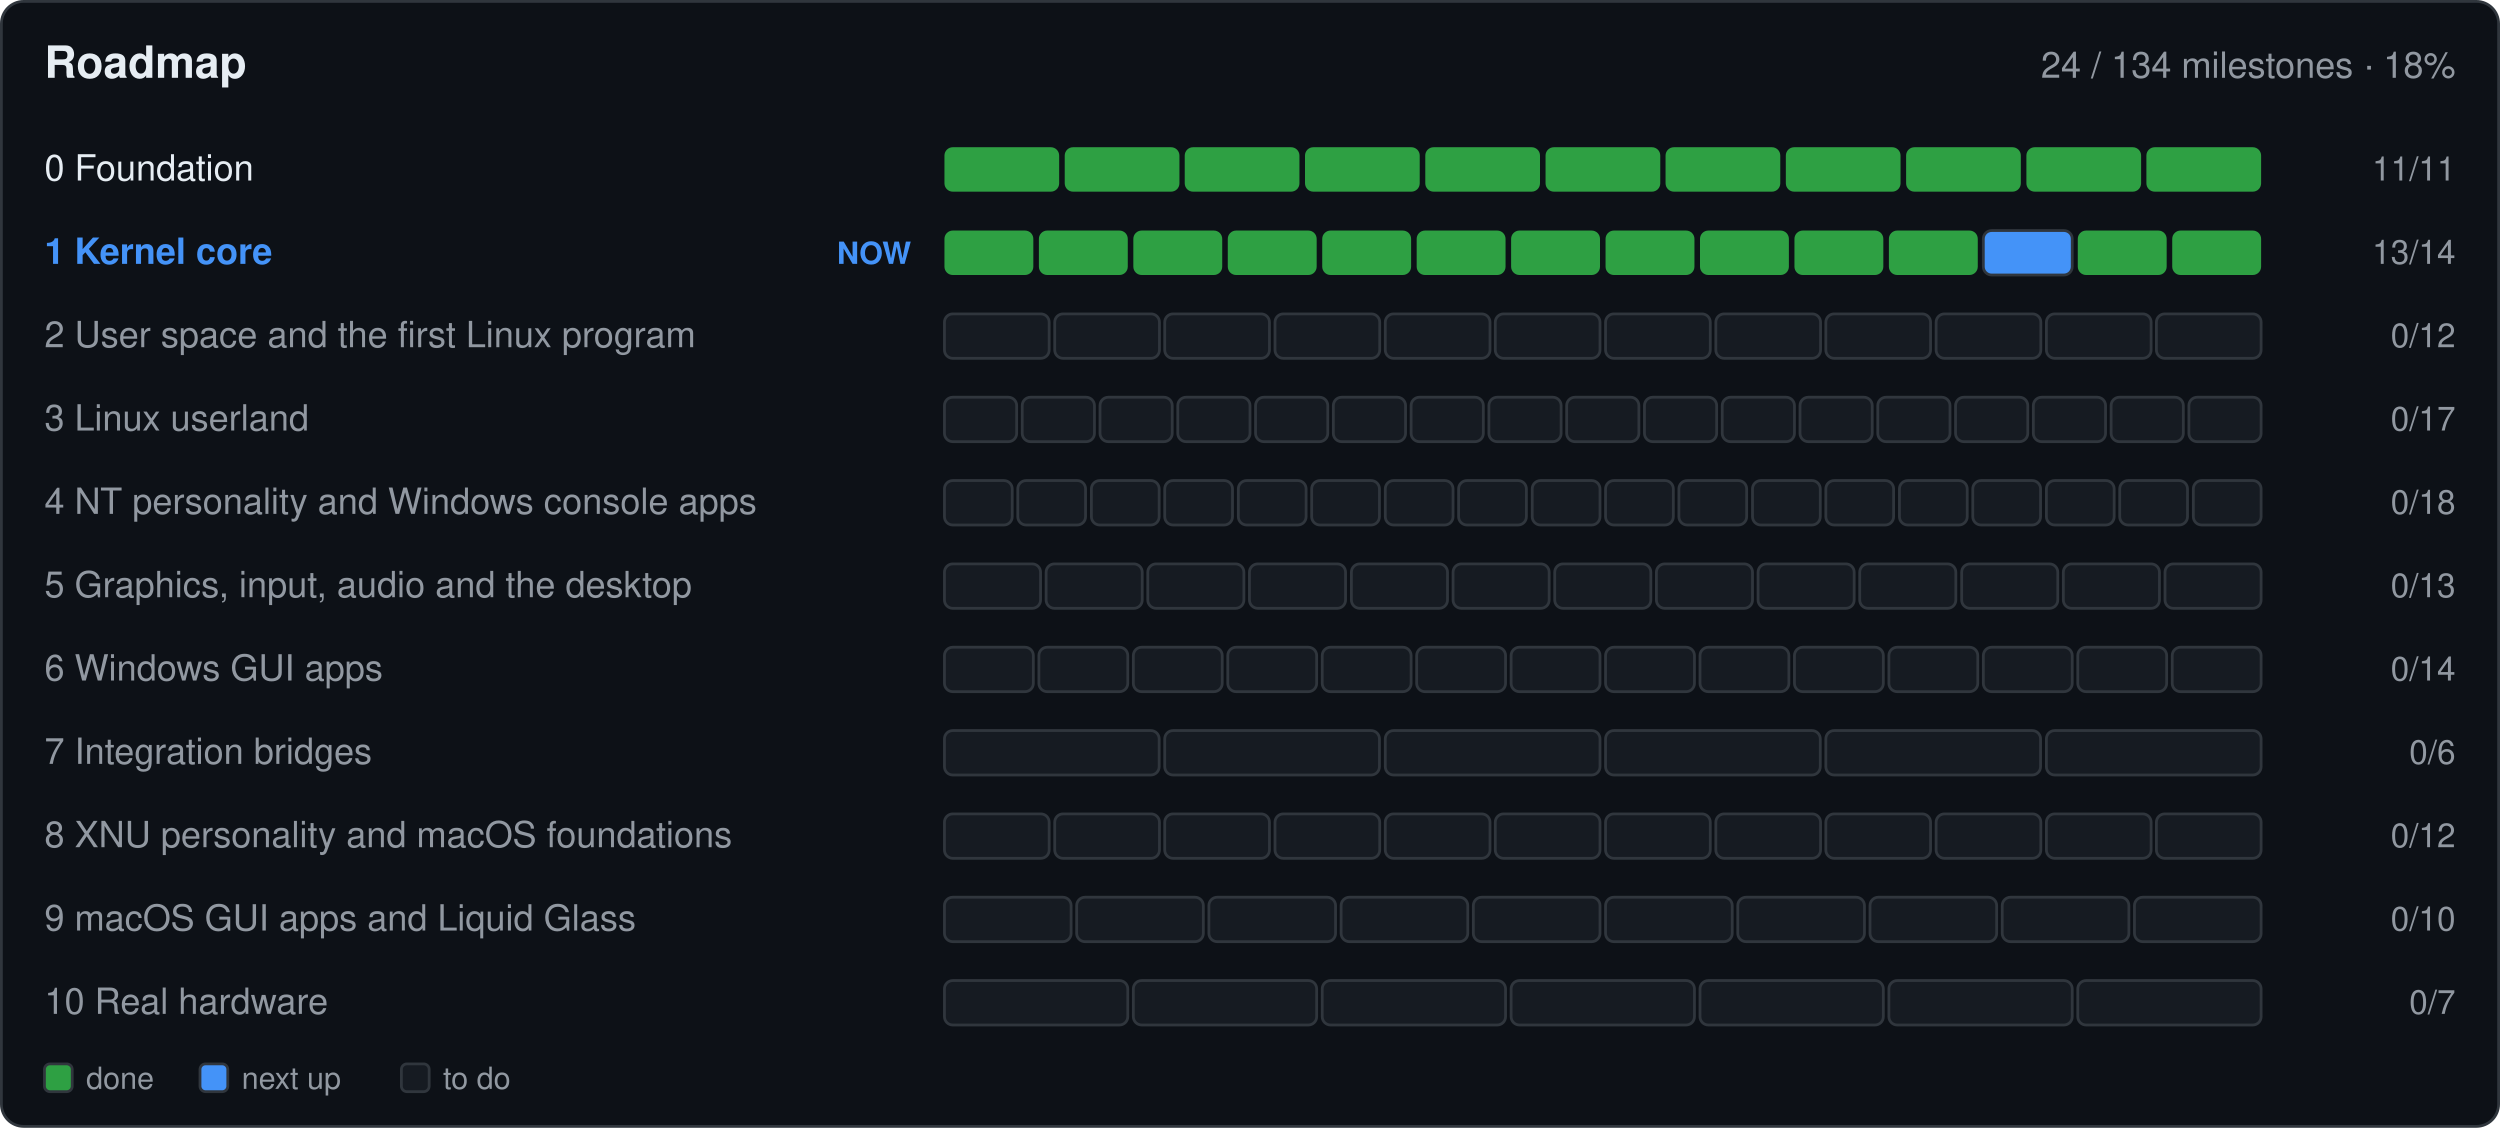
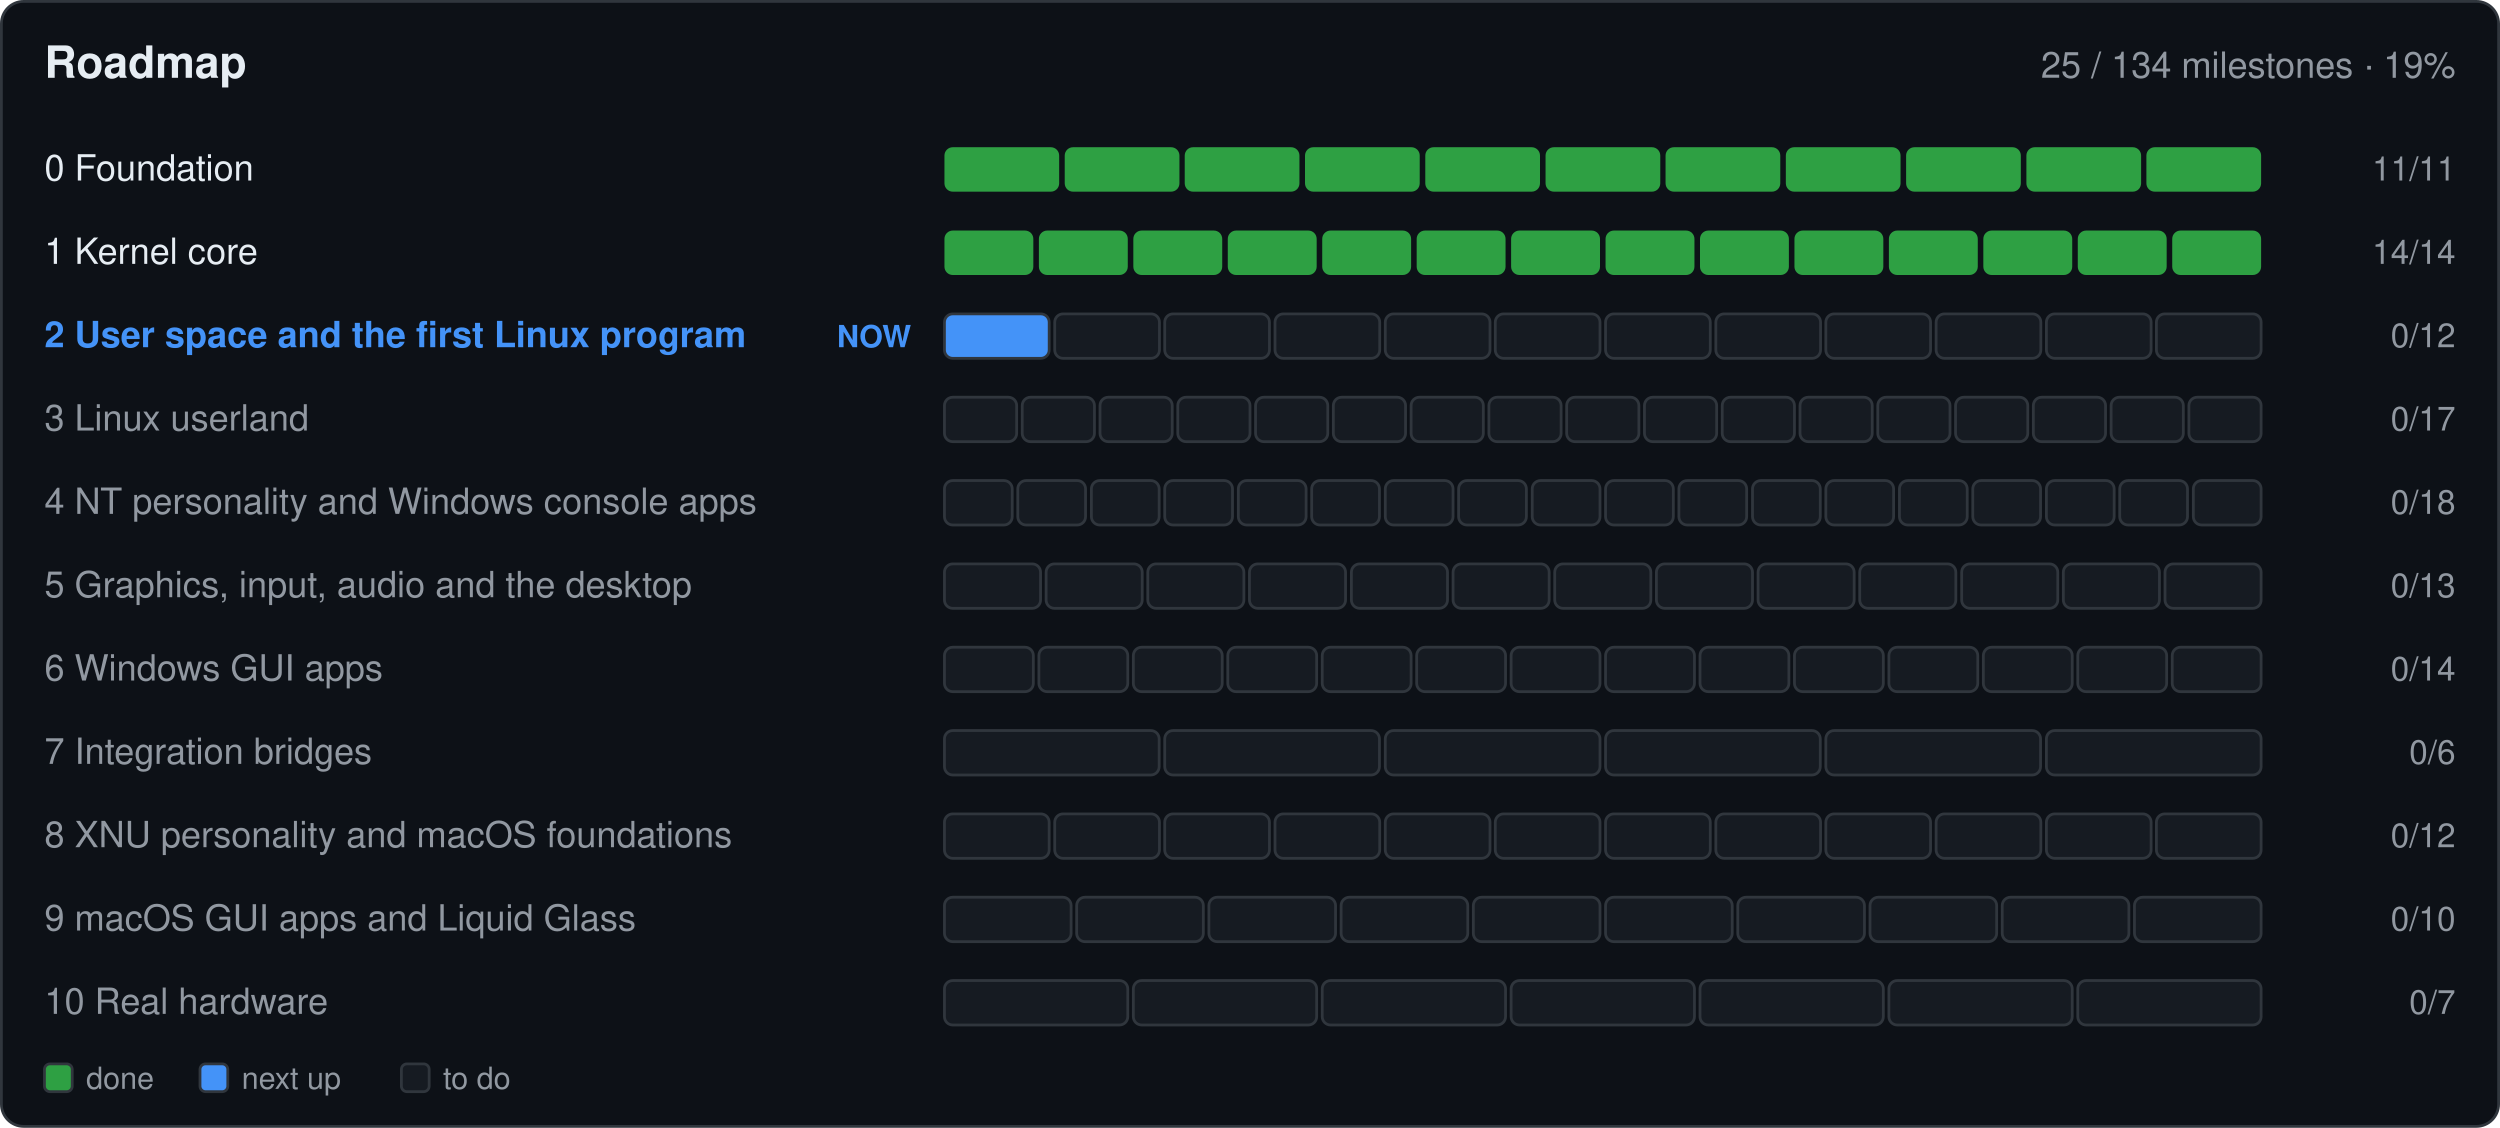
- <svg xmlns="http://www.w3.org/2000/svg" width="900" height="406" viewBox="0 0 900 406" role="img" aria-label="Roadmap: 24 of 134 milestones done">
+ <svg xmlns="http://www.w3.org/2000/svg" width="900" height="406" viewBox="0 0 900 406" role="img" aria-label="Roadmap: 25 of 134 milestones done">
  <rect x="0.5" y="0.5" width="899.0" height="405.0" fill="#0d1117" rx="8" stroke="#30363d" />
  <text x="16.0" y="28.0" font-family="-apple-system,BlinkMacSystemFont,'Segoe UI',Helvetica,Arial,sans-serif" font-size="16" font-weight="600" fill="#e6edf3" text-anchor="start">Roadmap</text>
-   <text x="884.0" y="28.0" font-family="-apple-system,BlinkMacSystemFont,'Segoe UI',Helvetica,Arial,sans-serif" font-size="13" font-weight="400" fill="#9198a1" text-anchor="end">24 / 134 milestones · 18%</text>
+   <text x="884.0" y="28.0" font-family="-apple-system,BlinkMacSystemFont,'Segoe UI',Helvetica,Arial,sans-serif" font-size="13" font-weight="400" fill="#9198a1" text-anchor="end">25 / 134 milestones · 19%</text>
  <text x="16.0" y="65.0" font-family="-apple-system,BlinkMacSystemFont,'Segoe UI',Helvetica,Arial,sans-serif" font-size="13" font-weight="400" fill="#e6edf3" text-anchor="start"> 0  Foundation</text>
  <g>
    <rect x="340.0" y="53.0" width="41.3" height="16.0" fill="#2ea043" rx="3" />
  </g>
  <g>
    <rect x="383.3" y="53.0" width="41.3" height="16.0" fill="#2ea043" rx="3" />
  </g>
  <g>
    <rect x="426.5" y="53.0" width="41.3" height="16.0" fill="#2ea043" rx="3" />
  </g>
  <g>
    <rect x="469.8" y="53.0" width="41.3" height="16.0" fill="#2ea043" rx="3" />
  </g>
  <g>
    <rect x="513.1" y="53.0" width="41.3" height="16.0" fill="#2ea043" rx="3" />
  </g>
  <g>
    <rect x="556.4" y="53.0" width="41.3" height="16.0" fill="#2ea043" rx="3" />
  </g>
  <g>
    <rect x="599.6" y="53.0" width="41.3" height="16.0" fill="#2ea043" rx="3" />
  </g>
  <g>
    <rect x="642.9" y="53.0" width="41.3" height="16.0" fill="#2ea043" rx="3" />
  </g>
  <g>
    <rect x="686.2" y="53.0" width="41.3" height="16.0" fill="#2ea043" rx="3" />
  </g>
  <g>
    <rect x="729.5" y="53.0" width="41.3" height="16.0" fill="#2ea043" rx="3" />
  </g>
  <g>
    <rect x="772.7" y="53.0" width="41.3" height="16.0" fill="#2ea043" rx="3" />
  </g>
  <text x="884.0" y="65.0" font-family="-apple-system,BlinkMacSystemFont,'Segoe UI',Helvetica,Arial,sans-serif" font-size="12" font-weight="400" fill="#9198a1" text-anchor="end">11/11</text>
-   <text x="16.0" y="95.0" font-family="-apple-system,BlinkMacSystemFont,'Segoe UI',Helvetica,Arial,sans-serif" font-size="13" font-weight="600" fill="#4493f8" text-anchor="start"> 1  Kernel core</text>
-   <text x="328.0" y="95.0" font-family="-apple-system,BlinkMacSystemFont,'Segoe UI',Helvetica,Arial,sans-serif" font-size="11" font-weight="600" fill="#4493f8" text-anchor="end">NOW</text>
+   <text x="16.0" y="95.0" font-family="-apple-system,BlinkMacSystemFont,'Segoe UI',Helvetica,Arial,sans-serif" font-size="13" font-weight="400" fill="#e6edf3" text-anchor="start"> 1  Kernel core</text>
  <g>
    <rect x="340.0" y="83.0" width="32.0" height="16.0" fill="#2ea043" rx="3" />
  </g>
  <g>
    <rect x="374.0" y="83.0" width="32.0" height="16.0" fill="#2ea043" rx="3" />
  </g>
  <g>
    <rect x="408.0" y="83.0" width="32.0" height="16.0" fill="#2ea043" rx="3" />
  </g>
  <g>
    <rect x="442.0" y="83.0" width="32.0" height="16.0" fill="#2ea043" rx="3" />
  </g>
  <g>
    <rect x="476.0" y="83.0" width="32.0" height="16.0" fill="#2ea043" rx="3" />
  </g>
  <g>
    <rect x="510.0" y="83.0" width="32.0" height="16.0" fill="#2ea043" rx="3" />
  </g>
  <g>
    <rect x="544.0" y="83.0" width="32.0" height="16.0" fill="#2ea043" rx="3" />
  </g>
  <g>
    <rect x="578.0" y="83.0" width="32.0" height="16.0" fill="#2ea043" rx="3" />
  </g>
  <g>
    <rect x="612.0" y="83.0" width="32.0" height="16.0" fill="#2ea043" rx="3" />
  </g>
  <g>
    <rect x="646.0" y="83.0" width="32.0" height="16.0" fill="#2ea043" rx="3" />
  </g>
  <g>
    <rect x="680.0" y="83.0" width="32.0" height="16.0" fill="#2ea043" rx="3" />
  </g>
  <g>
-     <rect x="714.0" y="83.0" width="32.0" height="16.0" fill="#4493f8" rx="3" stroke="#30363d" />
+     <rect x="714.0" y="83.0" width="32.0" height="16.0" fill="#2ea043" rx="3" />
  </g>
  <g>
    <rect x="748.0" y="83.0" width="32.0" height="16.0" fill="#2ea043" rx="3" />
  </g>
  <g>
    <rect x="782.0" y="83.0" width="32.0" height="16.0" fill="#2ea043" rx="3" />
  </g>
-   <text x="884.0" y="95.0" font-family="-apple-system,BlinkMacSystemFont,'Segoe UI',Helvetica,Arial,sans-serif" font-size="12" font-weight="400" fill="#9198a1" text-anchor="end">13/14</text>
-   <text x="16.0" y="125.0" font-family="-apple-system,BlinkMacSystemFont,'Segoe UI',Helvetica,Arial,sans-serif" font-size="13" font-weight="400" fill="#9198a1" text-anchor="start"> 2  User space and the first Linux program</text>
-   <g>
-     <rect x="340.0" y="113.0" width="37.7" height="16.0" fill="#161b22" rx="3" stroke="#30363d" />
+   <text x="884.0" y="95.0" font-family="-apple-system,BlinkMacSystemFont,'Segoe UI',Helvetica,Arial,sans-serif" font-size="12" font-weight="400" fill="#9198a1" text-anchor="end">14/14</text>
+   <text x="16.0" y="125.0" font-family="-apple-system,BlinkMacSystemFont,'Segoe UI',Helvetica,Arial,sans-serif" font-size="13" font-weight="600" fill="#4493f8" text-anchor="start"> 2  User space and the first Linux program</text>
+   <text x="328.0" y="125.0" font-family="-apple-system,BlinkMacSystemFont,'Segoe UI',Helvetica,Arial,sans-serif" font-size="11" font-weight="600" fill="#4493f8" text-anchor="end">NOW</text>
+   <g>
+     <rect x="340.0" y="113.0" width="37.7" height="16.0" fill="#4493f8" rx="3" stroke="#30363d" />
  </g>
  <g>
    <rect x="379.7" y="113.0" width="37.7" height="16.0" fill="#161b22" rx="3" stroke="#30363d" />
  </g>
  <g>
    <rect x="419.3" y="113.0" width="37.7" height="16.0" fill="#161b22" rx="3" stroke="#30363d" />
  </g>
  <g>
    <rect x="459.0" y="113.0" width="37.7" height="16.0" fill="#161b22" rx="3" stroke="#30363d" />
  </g>
  <g>
    <rect x="498.7" y="113.0" width="37.7" height="16.0" fill="#161b22" rx="3" stroke="#30363d" />
  </g>
  <g>
    <rect x="538.3" y="113.0" width="37.7" height="16.0" fill="#161b22" rx="3" stroke="#30363d" />
  </g>
  <g>
    <rect x="578.0" y="113.0" width="37.7" height="16.0" fill="#161b22" rx="3" stroke="#30363d" />
  </g>
  <g>
    <rect x="617.7" y="113.0" width="37.7" height="16.0" fill="#161b22" rx="3" stroke="#30363d" />
  </g>
  <g>
    <rect x="657.3" y="113.0" width="37.7" height="16.0" fill="#161b22" rx="3" stroke="#30363d" />
  </g>
  <g>
    <rect x="697.0" y="113.0" width="37.7" height="16.0" fill="#161b22" rx="3" stroke="#30363d" />
  </g>
  <g>
    <rect x="736.7" y="113.0" width="37.7" height="16.0" fill="#161b22" rx="3" stroke="#30363d" />
  </g>
  <g>
    <rect x="776.3" y="113.0" width="37.7" height="16.0" fill="#161b22" rx="3" stroke="#30363d" />
  </g>
  <text x="884.0" y="125.0" font-family="-apple-system,BlinkMacSystemFont,'Segoe UI',Helvetica,Arial,sans-serif" font-size="12" font-weight="400" fill="#9198a1" text-anchor="end">0/12</text>
  <text x="16.0" y="155.0" font-family="-apple-system,BlinkMacSystemFont,'Segoe UI',Helvetica,Arial,sans-serif" font-size="13" font-weight="400" fill="#9198a1" text-anchor="start"> 3  Linux userland</text>
  <g>
    <rect x="340.0" y="143.0" width="26.0" height="16.0" fill="#161b22" rx="3" stroke="#30363d" />
  </g>
  <g>
    <rect x="368.0" y="143.0" width="26.0" height="16.0" fill="#161b22" rx="3" stroke="#30363d" />
  </g>
  <g>
    <rect x="396.0" y="143.0" width="26.0" height="16.0" fill="#161b22" rx="3" stroke="#30363d" />
  </g>
  <g>
    <rect x="424.0" y="143.0" width="26.0" height="16.0" fill="#161b22" rx="3" stroke="#30363d" />
  </g>
  <g>
    <rect x="452.0" y="143.0" width="26.0" height="16.0" fill="#161b22" rx="3" stroke="#30363d" />
  </g>
  <g>
    <rect x="480.0" y="143.0" width="26.0" height="16.0" fill="#161b22" rx="3" stroke="#30363d" />
  </g>
  <g>
    <rect x="508.0" y="143.0" width="26.0" height="16.0" fill="#161b22" rx="3" stroke="#30363d" />
  </g>
  <g>
    <rect x="536.0" y="143.0" width="26.0" height="16.0" fill="#161b22" rx="3" stroke="#30363d" />
  </g>
  <g>
    <rect x="564.0" y="143.0" width="26.0" height="16.0" fill="#161b22" rx="3" stroke="#30363d" />
  </g>
  <g>
    <rect x="592.0" y="143.0" width="26.0" height="16.0" fill="#161b22" rx="3" stroke="#30363d" />
  </g>
  <g>
    <rect x="620.0" y="143.0" width="26.0" height="16.0" fill="#161b22" rx="3" stroke="#30363d" />
  </g>
  <g>
    <rect x="648.0" y="143.0" width="26.0" height="16.0" fill="#161b22" rx="3" stroke="#30363d" />
  </g>
  <g>
    <rect x="676.0" y="143.0" width="26.0" height="16.0" fill="#161b22" rx="3" stroke="#30363d" />
  </g>
  <g>
    <rect x="704.0" y="143.0" width="26.0" height="16.0" fill="#161b22" rx="3" stroke="#30363d" />
  </g>
  <g>
    <rect x="732.0" y="143.0" width="26.0" height="16.0" fill="#161b22" rx="3" stroke="#30363d" />
  </g>
  <g>
    <rect x="760.0" y="143.0" width="26.0" height="16.0" fill="#161b22" rx="3" stroke="#30363d" />
  </g>
  <g>
    <rect x="788.0" y="143.0" width="26.0" height="16.0" fill="#161b22" rx="3" stroke="#30363d" />
  </g>
  <text x="884.0" y="155.0" font-family="-apple-system,BlinkMacSystemFont,'Segoe UI',Helvetica,Arial,sans-serif" font-size="12" font-weight="400" fill="#9198a1" text-anchor="end">0/17</text>
  <text x="16.0" y="185.0" font-family="-apple-system,BlinkMacSystemFont,'Segoe UI',Helvetica,Arial,sans-serif" font-size="13" font-weight="400" fill="#9198a1" text-anchor="start"> 4  NT personality and Windows console apps</text>
  <g>
    <rect x="340.0" y="173.0" width="24.4" height="16.0" fill="#161b22" rx="3" stroke="#30363d" />
  </g>
  <g>
    <rect x="366.4" y="173.0" width="24.4" height="16.0" fill="#161b22" rx="3" stroke="#30363d" />
  </g>
  <g>
    <rect x="392.9" y="173.0" width="24.4" height="16.0" fill="#161b22" rx="3" stroke="#30363d" />
  </g>
  <g>
    <rect x="419.3" y="173.0" width="24.4" height="16.0" fill="#161b22" rx="3" stroke="#30363d" />
  </g>
  <g>
    <rect x="445.8" y="173.0" width="24.4" height="16.0" fill="#161b22" rx="3" stroke="#30363d" />
  </g>
  <g>
    <rect x="472.2" y="173.0" width="24.4" height="16.0" fill="#161b22" rx="3" stroke="#30363d" />
  </g>
  <g>
    <rect x="498.7" y="173.0" width="24.4" height="16.0" fill="#161b22" rx="3" stroke="#30363d" />
  </g>
  <g>
    <rect x="525.1" y="173.0" width="24.4" height="16.0" fill="#161b22" rx="3" stroke="#30363d" />
  </g>
  <g>
    <rect x="551.6" y="173.0" width="24.4" height="16.0" fill="#161b22" rx="3" stroke="#30363d" />
  </g>
  <g>
    <rect x="578.0" y="173.0" width="24.4" height="16.0" fill="#161b22" rx="3" stroke="#30363d" />
  </g>
  <g>
    <rect x="604.4" y="173.0" width="24.4" height="16.0" fill="#161b22" rx="3" stroke="#30363d" />
  </g>
  <g>
    <rect x="630.9" y="173.0" width="24.4" height="16.0" fill="#161b22" rx="3" stroke="#30363d" />
  </g>
  <g>
    <rect x="657.3" y="173.0" width="24.4" height="16.0" fill="#161b22" rx="3" stroke="#30363d" />
  </g>
  <g>
    <rect x="683.8" y="173.0" width="24.4" height="16.0" fill="#161b22" rx="3" stroke="#30363d" />
  </g>
  <g>
    <rect x="710.2" y="173.0" width="24.4" height="16.0" fill="#161b22" rx="3" stroke="#30363d" />
  </g>
  <g>
    <rect x="736.7" y="173.0" width="24.4" height="16.0" fill="#161b22" rx="3" stroke="#30363d" />
  </g>
  <g>
    <rect x="763.1" y="173.0" width="24.4" height="16.0" fill="#161b22" rx="3" stroke="#30363d" />
  </g>
  <g>
    <rect x="789.6" y="173.0" width="24.4" height="16.0" fill="#161b22" rx="3" stroke="#30363d" />
  </g>
  <text x="884.0" y="185.0" font-family="-apple-system,BlinkMacSystemFont,'Segoe UI',Helvetica,Arial,sans-serif" font-size="12" font-weight="400" fill="#9198a1" text-anchor="end">0/18</text>
  <text x="16.0" y="215.0" font-family="-apple-system,BlinkMacSystemFont,'Segoe UI',Helvetica,Arial,sans-serif" font-size="13" font-weight="400" fill="#9198a1" text-anchor="start"> 5  Graphics, input, audio and the desktop</text>
  <g>
    <rect x="340.0" y="203.0" width="34.6" height="16.0" fill="#161b22" rx="3" stroke="#30363d" />
  </g>
  <g>
    <rect x="376.6" y="203.0" width="34.6" height="16.0" fill="#161b22" rx="3" stroke="#30363d" />
  </g>
  <g>
    <rect x="413.2" y="203.0" width="34.6" height="16.0" fill="#161b22" rx="3" stroke="#30363d" />
  </g>
  <g>
    <rect x="449.8" y="203.0" width="34.6" height="16.0" fill="#161b22" rx="3" stroke="#30363d" />
  </g>
  <g>
    <rect x="486.5" y="203.0" width="34.6" height="16.0" fill="#161b22" rx="3" stroke="#30363d" />
  </g>
  <g>
    <rect x="523.1" y="203.0" width="34.6" height="16.0" fill="#161b22" rx="3" stroke="#30363d" />
  </g>
  <g>
    <rect x="559.7" y="203.0" width="34.6" height="16.0" fill="#161b22" rx="3" stroke="#30363d" />
  </g>
  <g>
    <rect x="596.3" y="203.0" width="34.6" height="16.0" fill="#161b22" rx="3" stroke="#30363d" />
  </g>
  <g>
    <rect x="632.9" y="203.0" width="34.6" height="16.0" fill="#161b22" rx="3" stroke="#30363d" />
  </g>
  <g>
    <rect x="669.5" y="203.0" width="34.6" height="16.0" fill="#161b22" rx="3" stroke="#30363d" />
  </g>
  <g>
    <rect x="706.2" y="203.0" width="34.6" height="16.0" fill="#161b22" rx="3" stroke="#30363d" />
  </g>
  <g>
    <rect x="742.8" y="203.0" width="34.6" height="16.0" fill="#161b22" rx="3" stroke="#30363d" />
  </g>
  <g>
    <rect x="779.4" y="203.0" width="34.6" height="16.0" fill="#161b22" rx="3" stroke="#30363d" />
  </g>
  <text x="884.0" y="215.0" font-family="-apple-system,BlinkMacSystemFont,'Segoe UI',Helvetica,Arial,sans-serif" font-size="12" font-weight="400" fill="#9198a1" text-anchor="end">0/13</text>
  <text x="16.0" y="245.0" font-family="-apple-system,BlinkMacSystemFont,'Segoe UI',Helvetica,Arial,sans-serif" font-size="13" font-weight="400" fill="#9198a1" text-anchor="start"> 6  Windows GUI apps</text>
  <g>
    <rect x="340.0" y="233.0" width="32.0" height="16.0" fill="#161b22" rx="3" stroke="#30363d" />
  </g>
  <g>
    <rect x="374.0" y="233.0" width="32.0" height="16.0" fill="#161b22" rx="3" stroke="#30363d" />
  </g>
  <g>
    <rect x="408.0" y="233.0" width="32.0" height="16.0" fill="#161b22" rx="3" stroke="#30363d" />
  </g>
  <g>
    <rect x="442.0" y="233.0" width="32.0" height="16.0" fill="#161b22" rx="3" stroke="#30363d" />
  </g>
  <g>
    <rect x="476.0" y="233.0" width="32.0" height="16.0" fill="#161b22" rx="3" stroke="#30363d" />
  </g>
  <g>
    <rect x="510.0" y="233.0" width="32.0" height="16.0" fill="#161b22" rx="3" stroke="#30363d" />
  </g>
  <g>
    <rect x="544.0" y="233.0" width="32.0" height="16.0" fill="#161b22" rx="3" stroke="#30363d" />
  </g>
  <g>
    <rect x="578.0" y="233.0" width="32.0" height="16.0" fill="#161b22" rx="3" stroke="#30363d" />
  </g>
  <g>
    <rect x="612.0" y="233.0" width="32.0" height="16.0" fill="#161b22" rx="3" stroke="#30363d" />
  </g>
  <g>
    <rect x="646.0" y="233.0" width="32.0" height="16.0" fill="#161b22" rx="3" stroke="#30363d" />
  </g>
  <g>
    <rect x="680.0" y="233.0" width="32.0" height="16.0" fill="#161b22" rx="3" stroke="#30363d" />
  </g>
  <g>
    <rect x="714.0" y="233.0" width="32.0" height="16.0" fill="#161b22" rx="3" stroke="#30363d" />
  </g>
  <g>
    <rect x="748.0" y="233.0" width="32.0" height="16.0" fill="#161b22" rx="3" stroke="#30363d" />
  </g>
  <g>
    <rect x="782.0" y="233.0" width="32.0" height="16.0" fill="#161b22" rx="3" stroke="#30363d" />
  </g>
  <text x="884.0" y="245.0" font-family="-apple-system,BlinkMacSystemFont,'Segoe UI',Helvetica,Arial,sans-serif" font-size="12" font-weight="400" fill="#9198a1" text-anchor="end">0/14</text>
  <text x="16.0" y="275.0" font-family="-apple-system,BlinkMacSystemFont,'Segoe UI',Helvetica,Arial,sans-serif" font-size="13" font-weight="400" fill="#9198a1" text-anchor="start"> 7  Integration bridges</text>
  <g>
    <rect x="340.0" y="263.0" width="77.3" height="16.0" fill="#161b22" rx="3" stroke="#30363d" />
  </g>
  <g>
    <rect x="419.3" y="263.0" width="77.3" height="16.0" fill="#161b22" rx="3" stroke="#30363d" />
  </g>
  <g>
    <rect x="498.7" y="263.0" width="77.3" height="16.0" fill="#161b22" rx="3" stroke="#30363d" />
  </g>
  <g>
    <rect x="578.0" y="263.0" width="77.3" height="16.0" fill="#161b22" rx="3" stroke="#30363d" />
  </g>
  <g>
    <rect x="657.3" y="263.0" width="77.3" height="16.0" fill="#161b22" rx="3" stroke="#30363d" />
  </g>
  <g>
    <rect x="736.7" y="263.0" width="77.3" height="16.0" fill="#161b22" rx="3" stroke="#30363d" />
  </g>
  <text x="884.0" y="275.0" font-family="-apple-system,BlinkMacSystemFont,'Segoe UI',Helvetica,Arial,sans-serif" font-size="12" font-weight="400" fill="#9198a1" text-anchor="end">0/6</text>
  <text x="16.0" y="305.0" font-family="-apple-system,BlinkMacSystemFont,'Segoe UI',Helvetica,Arial,sans-serif" font-size="13" font-weight="400" fill="#9198a1" text-anchor="start"> 8  XNU personality and macOS foundations</text>
  <g>
    <rect x="340.0" y="293.0" width="37.7" height="16.0" fill="#161b22" rx="3" stroke="#30363d" />
  </g>
  <g>
    <rect x="379.7" y="293.0" width="37.7" height="16.0" fill="#161b22" rx="3" stroke="#30363d" />
  </g>
  <g>
    <rect x="419.3" y="293.0" width="37.7" height="16.0" fill="#161b22" rx="3" stroke="#30363d" />
  </g>
  <g>
    <rect x="459.0" y="293.0" width="37.7" height="16.0" fill="#161b22" rx="3" stroke="#30363d" />
  </g>
  <g>
    <rect x="498.7" y="293.0" width="37.7" height="16.0" fill="#161b22" rx="3" stroke="#30363d" />
  </g>
  <g>
    <rect x="538.3" y="293.0" width="37.7" height="16.0" fill="#161b22" rx="3" stroke="#30363d" />
  </g>
  <g>
    <rect x="578.0" y="293.0" width="37.7" height="16.0" fill="#161b22" rx="3" stroke="#30363d" />
  </g>
  <g>
    <rect x="617.7" y="293.0" width="37.7" height="16.0" fill="#161b22" rx="3" stroke="#30363d" />
  </g>
  <g>
    <rect x="657.3" y="293.0" width="37.7" height="16.0" fill="#161b22" rx="3" stroke="#30363d" />
  </g>
  <g>
    <rect x="697.0" y="293.0" width="37.7" height="16.0" fill="#161b22" rx="3" stroke="#30363d" />
  </g>
  <g>
    <rect x="736.7" y="293.0" width="37.7" height="16.0" fill="#161b22" rx="3" stroke="#30363d" />
  </g>
  <g>
    <rect x="776.3" y="293.0" width="37.7" height="16.0" fill="#161b22" rx="3" stroke="#30363d" />
  </g>
  <text x="884.0" y="305.0" font-family="-apple-system,BlinkMacSystemFont,'Segoe UI',Helvetica,Arial,sans-serif" font-size="12" font-weight="400" fill="#9198a1" text-anchor="end">0/12</text>
  <text x="16.0" y="335.0" font-family="-apple-system,BlinkMacSystemFont,'Segoe UI',Helvetica,Arial,sans-serif" font-size="13" font-weight="400" fill="#9198a1" text-anchor="start"> 9  macOS GUI apps and Liquid Glass</text>
  <g>
    <rect x="340.0" y="323.0" width="45.6" height="16.0" fill="#161b22" rx="3" stroke="#30363d" />
  </g>
  <g>
    <rect x="387.6" y="323.0" width="45.6" height="16.0" fill="#161b22" rx="3" stroke="#30363d" />
  </g>
  <g>
    <rect x="435.2" y="323.0" width="45.6" height="16.0" fill="#161b22" rx="3" stroke="#30363d" />
  </g>
  <g>
    <rect x="482.8" y="323.0" width="45.6" height="16.0" fill="#161b22" rx="3" stroke="#30363d" />
  </g>
  <g>
    <rect x="530.4" y="323.0" width="45.6" height="16.0" fill="#161b22" rx="3" stroke="#30363d" />
  </g>
  <g>
    <rect x="578.0" y="323.0" width="45.6" height="16.0" fill="#161b22" rx="3" stroke="#30363d" />
  </g>
  <g>
    <rect x="625.6" y="323.0" width="45.6" height="16.0" fill="#161b22" rx="3" stroke="#30363d" />
  </g>
  <g>
    <rect x="673.2" y="323.0" width="45.6" height="16.0" fill="#161b22" rx="3" stroke="#30363d" />
  </g>
  <g>
    <rect x="720.8" y="323.0" width="45.6" height="16.0" fill="#161b22" rx="3" stroke="#30363d" />
  </g>
  <g>
    <rect x="768.4" y="323.0" width="45.6" height="16.0" fill="#161b22" rx="3" stroke="#30363d" />
  </g>
  <text x="884.0" y="335.0" font-family="-apple-system,BlinkMacSystemFont,'Segoe UI',Helvetica,Arial,sans-serif" font-size="12" font-weight="400" fill="#9198a1" text-anchor="end">0/10</text>
  <text x="16.0" y="365.0" font-family="-apple-system,BlinkMacSystemFont,'Segoe UI',Helvetica,Arial,sans-serif" font-size="13" font-weight="400" fill="#9198a1" text-anchor="start">10  Real hardware</text>
  <g>
    <rect x="340.0" y="353.0" width="66.0" height="16.0" fill="#161b22" rx="3" stroke="#30363d" />
  </g>
  <g>
    <rect x="408.0" y="353.0" width="66.0" height="16.0" fill="#161b22" rx="3" stroke="#30363d" />
  </g>
  <g>
    <rect x="476.0" y="353.0" width="66.0" height="16.0" fill="#161b22" rx="3" stroke="#30363d" />
  </g>
  <g>
    <rect x="544.0" y="353.0" width="66.0" height="16.0" fill="#161b22" rx="3" stroke="#30363d" />
  </g>
  <g>
    <rect x="612.0" y="353.0" width="66.0" height="16.0" fill="#161b22" rx="3" stroke="#30363d" />
  </g>
  <g>
    <rect x="680.0" y="353.0" width="66.0" height="16.0" fill="#161b22" rx="3" stroke="#30363d" />
  </g>
  <g>
    <rect x="748.0" y="353.0" width="66.0" height="16.0" fill="#161b22" rx="3" stroke="#30363d" />
  </g>
  <text x="884.0" y="365.0" font-family="-apple-system,BlinkMacSystemFont,'Segoe UI',Helvetica,Arial,sans-serif" font-size="12" font-weight="400" fill="#9198a1" text-anchor="end">0/7</text>
  <rect x="16.0" y="383.0" width="10.0" height="10.0" fill="#2ea043" rx="2" stroke="#30363d" />
  <text x="31.0" y="392.0" font-family="-apple-system,BlinkMacSystemFont,'Segoe UI',Helvetica,Arial,sans-serif" font-size="11" font-weight="400" fill="#9198a1" text-anchor="start">done</text>
  <rect x="72.0" y="383.0" width="10.0" height="10.0" fill="#4493f8" rx="2" stroke="#30363d" />
  <text x="87.0" y="392.0" font-family="-apple-system,BlinkMacSystemFont,'Segoe UI',Helvetica,Arial,sans-serif" font-size="11" font-weight="400" fill="#9198a1" text-anchor="start">next up</text>
  <rect x="144.5" y="383.0" width="10.0" height="10.0" fill="#161b22" rx="2" stroke="#30363d" />
  <text x="159.5" y="392.0" font-family="-apple-system,BlinkMacSystemFont,'Segoe UI',Helvetica,Arial,sans-serif" font-size="11" font-weight="400" fill="#9198a1" text-anchor="start">to do</text>
</svg>
